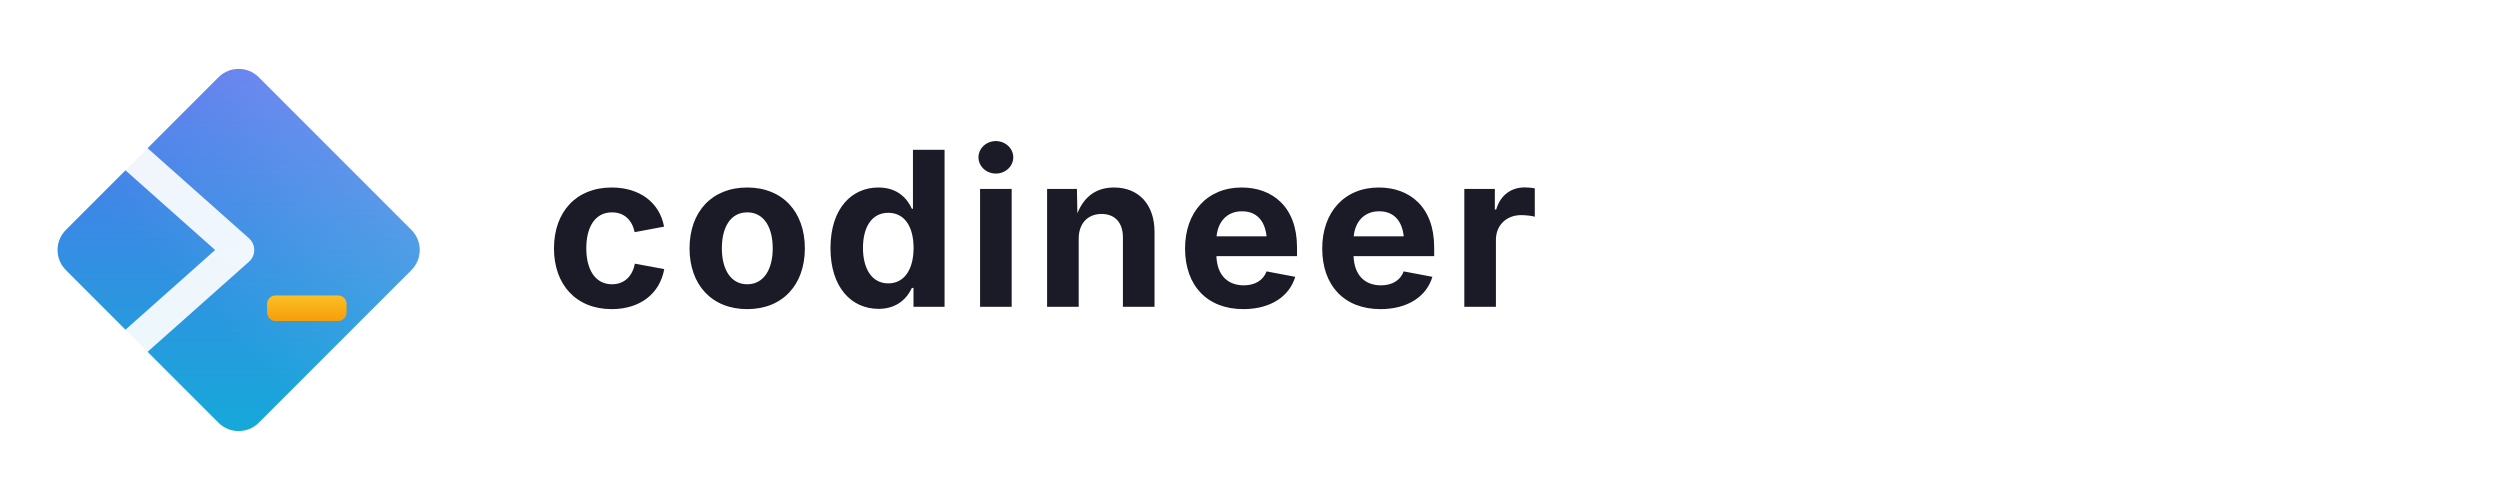
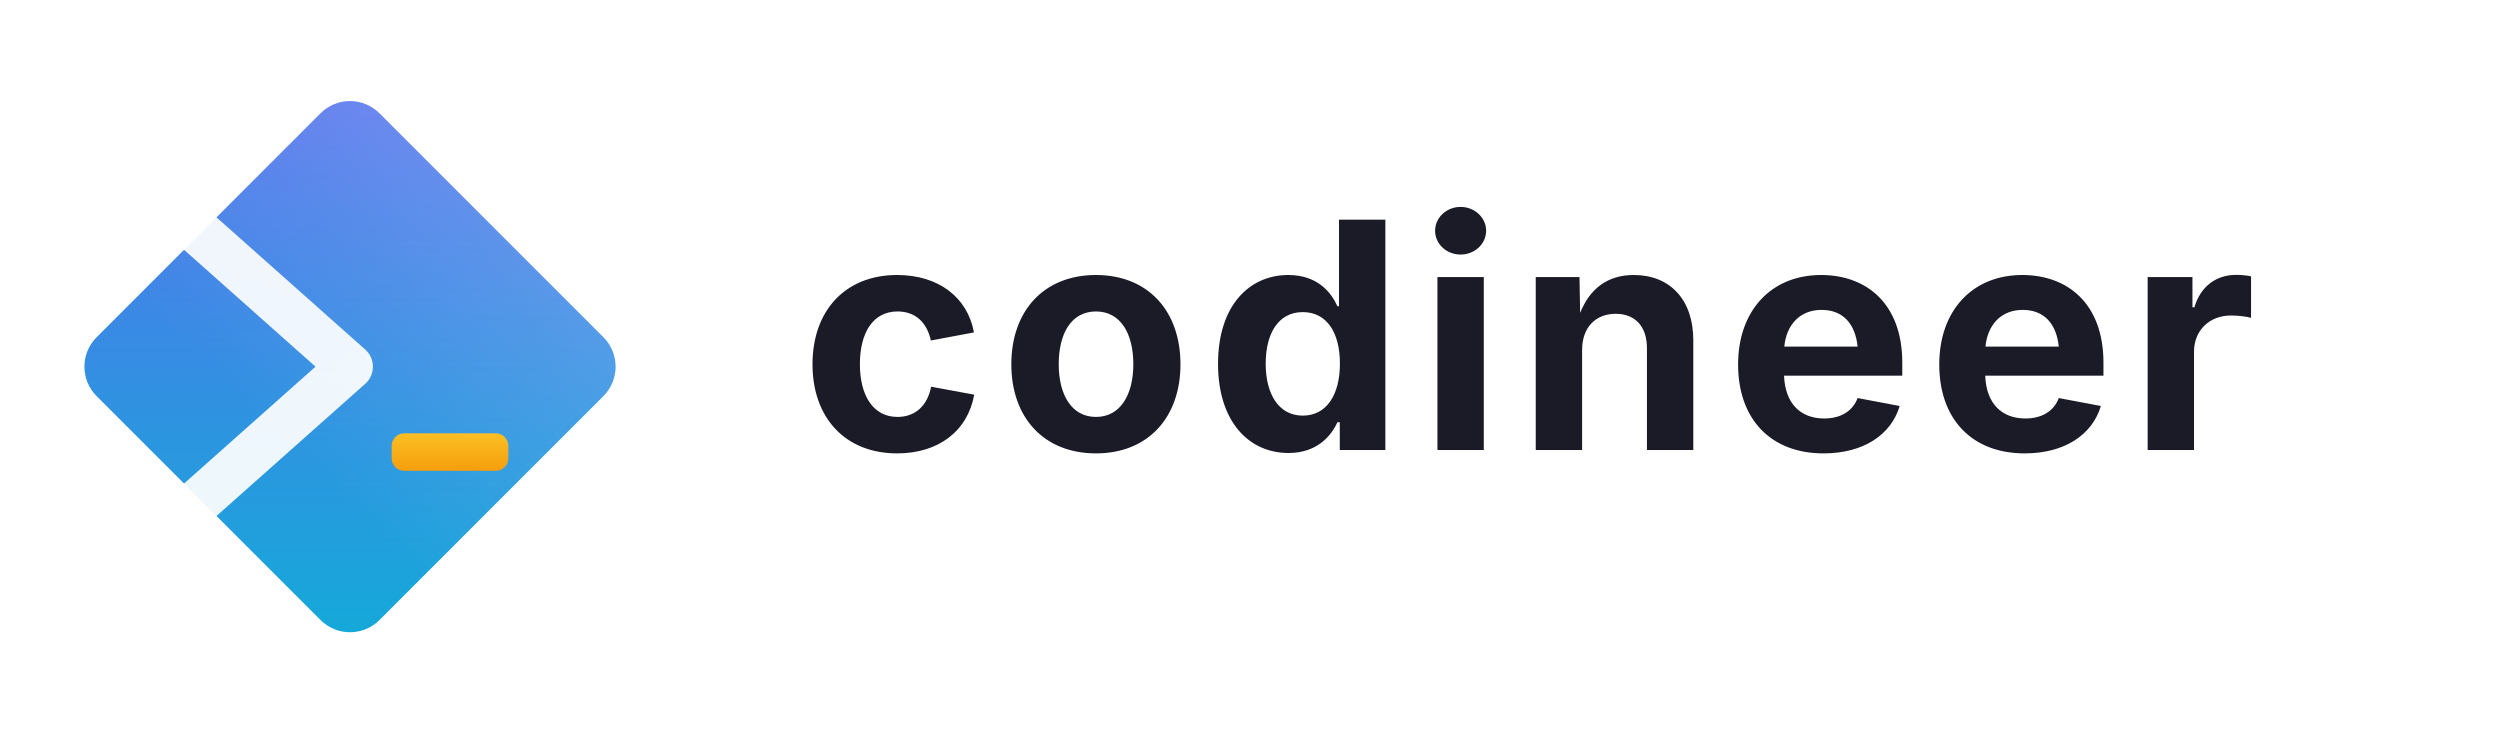
- <svg xmlns="http://www.w3.org/2000/svg" viewBox="0 0 440 88" fill="none">
+ <svg xmlns="http://www.w3.org/2000/svg" viewBox="0 0 300 88" fill="none">
  <defs>
    <linearGradient id="gem" x1="8" y1="10" x2="76" y2="78" gradientUnits="userSpaceOnUse">
      <stop offset="0%" stop-color="#6366F1" />
      <stop offset="100%" stop-color="#06B6D4" />
    </linearGradient>
    <linearGradient id="gem-shine" x1="42" y1="10" x2="42" y2="56" gradientUnits="userSpaceOnUse">
      <stop offset="0%" stop-color="rgba(255,255,255,0.18)" />
      <stop offset="100%" stop-color="rgba(255,255,255,0)" />
    </linearGradient>
    <linearGradient id="amber" x1="0" y1="0" x2="0" y2="1">
      <stop offset="0%" stop-color="#FBBF24" />
      <stop offset="100%" stop-color="#F59E0B" />
    </linearGradient>
  </defs>
  <rect x="18" y="20" width="48" height="48" rx="5" ry="5" transform="rotate(45, 42, 44)" fill="url(#gem)" />
  <rect x="18" y="20" width="48" height="48" rx="5" ry="5" transform="rotate(45, 42, 44)" fill="url(#gem-shine)" />
  <path d="M 24 28 L 42 44 L 24 60" stroke="rgba(255,255,255,0.92)" stroke-width="5.5" stroke-linecap="round" stroke-linejoin="round" fill="none" />
  <rect x="47" y="52" width="14" height="4.5" rx="1.5" fill="url(#amber)" />
  <text x="96" y="54" fill="#1A1B26" font-family="'Inter', 'Segoe UI', 'Helvetica Neue', Arial, sans-serif" font-size="38" font-weight="700" letter-spacing="1.5">
    codineer
  </text>
</svg>
